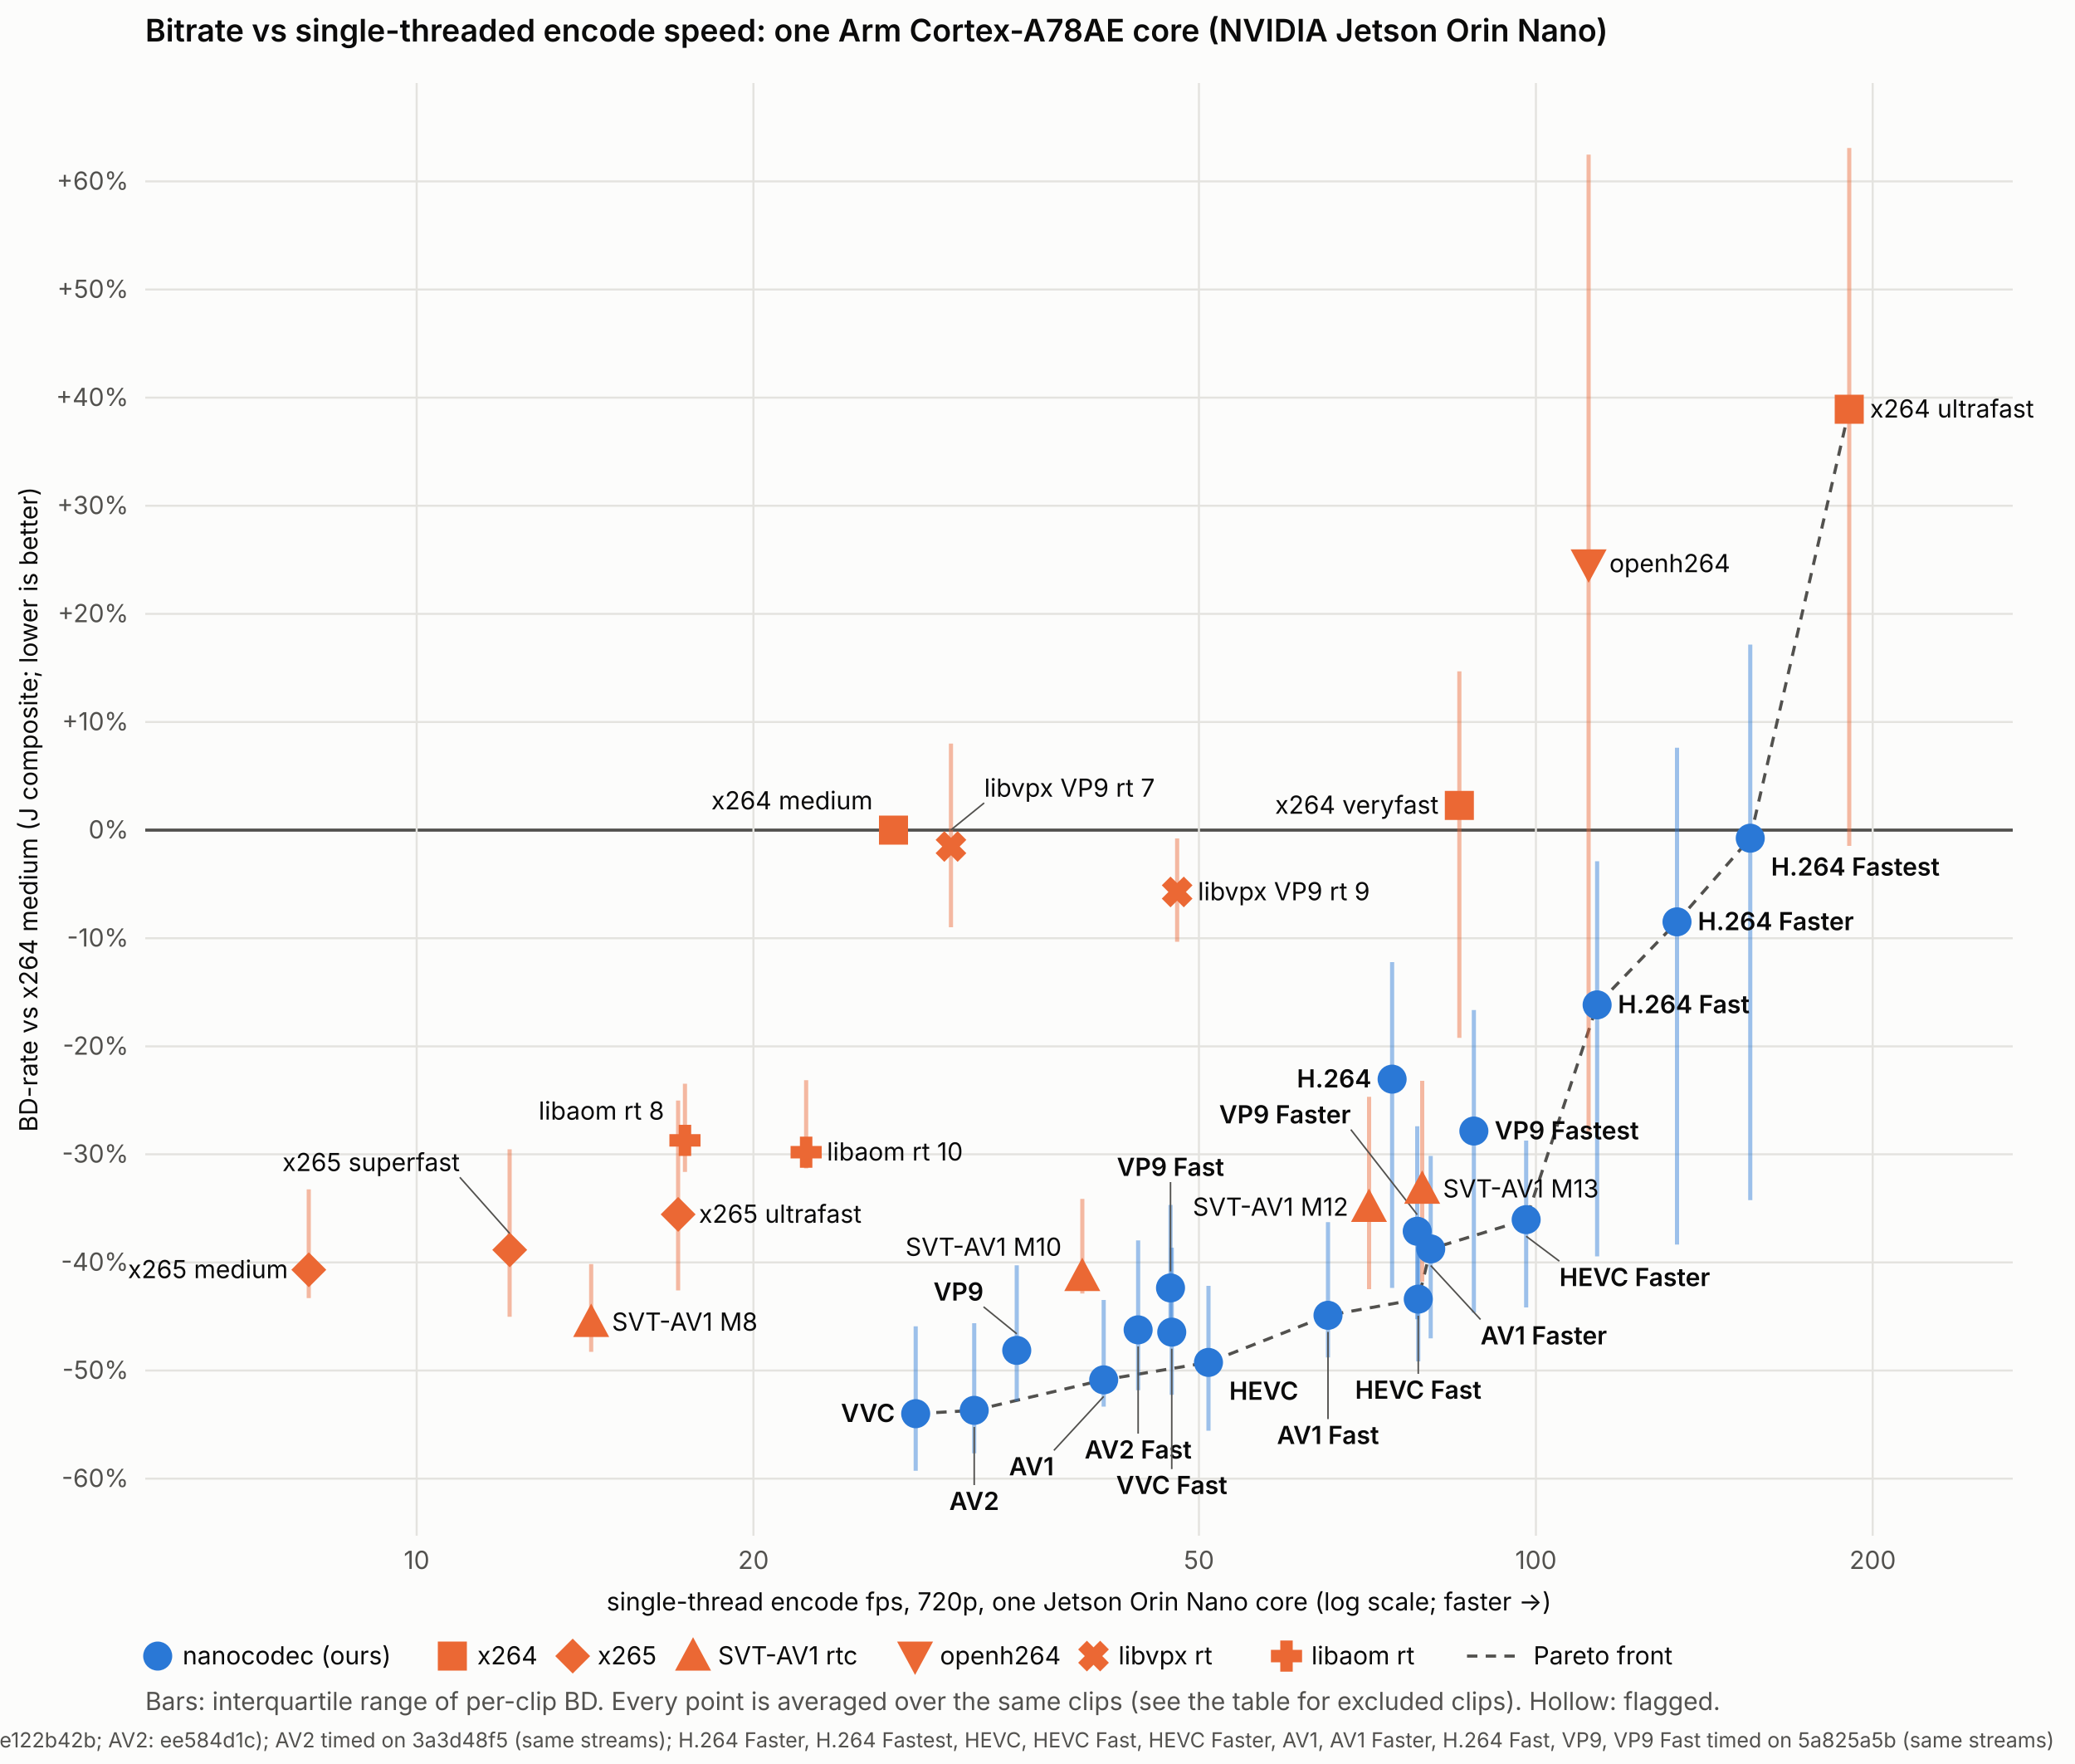
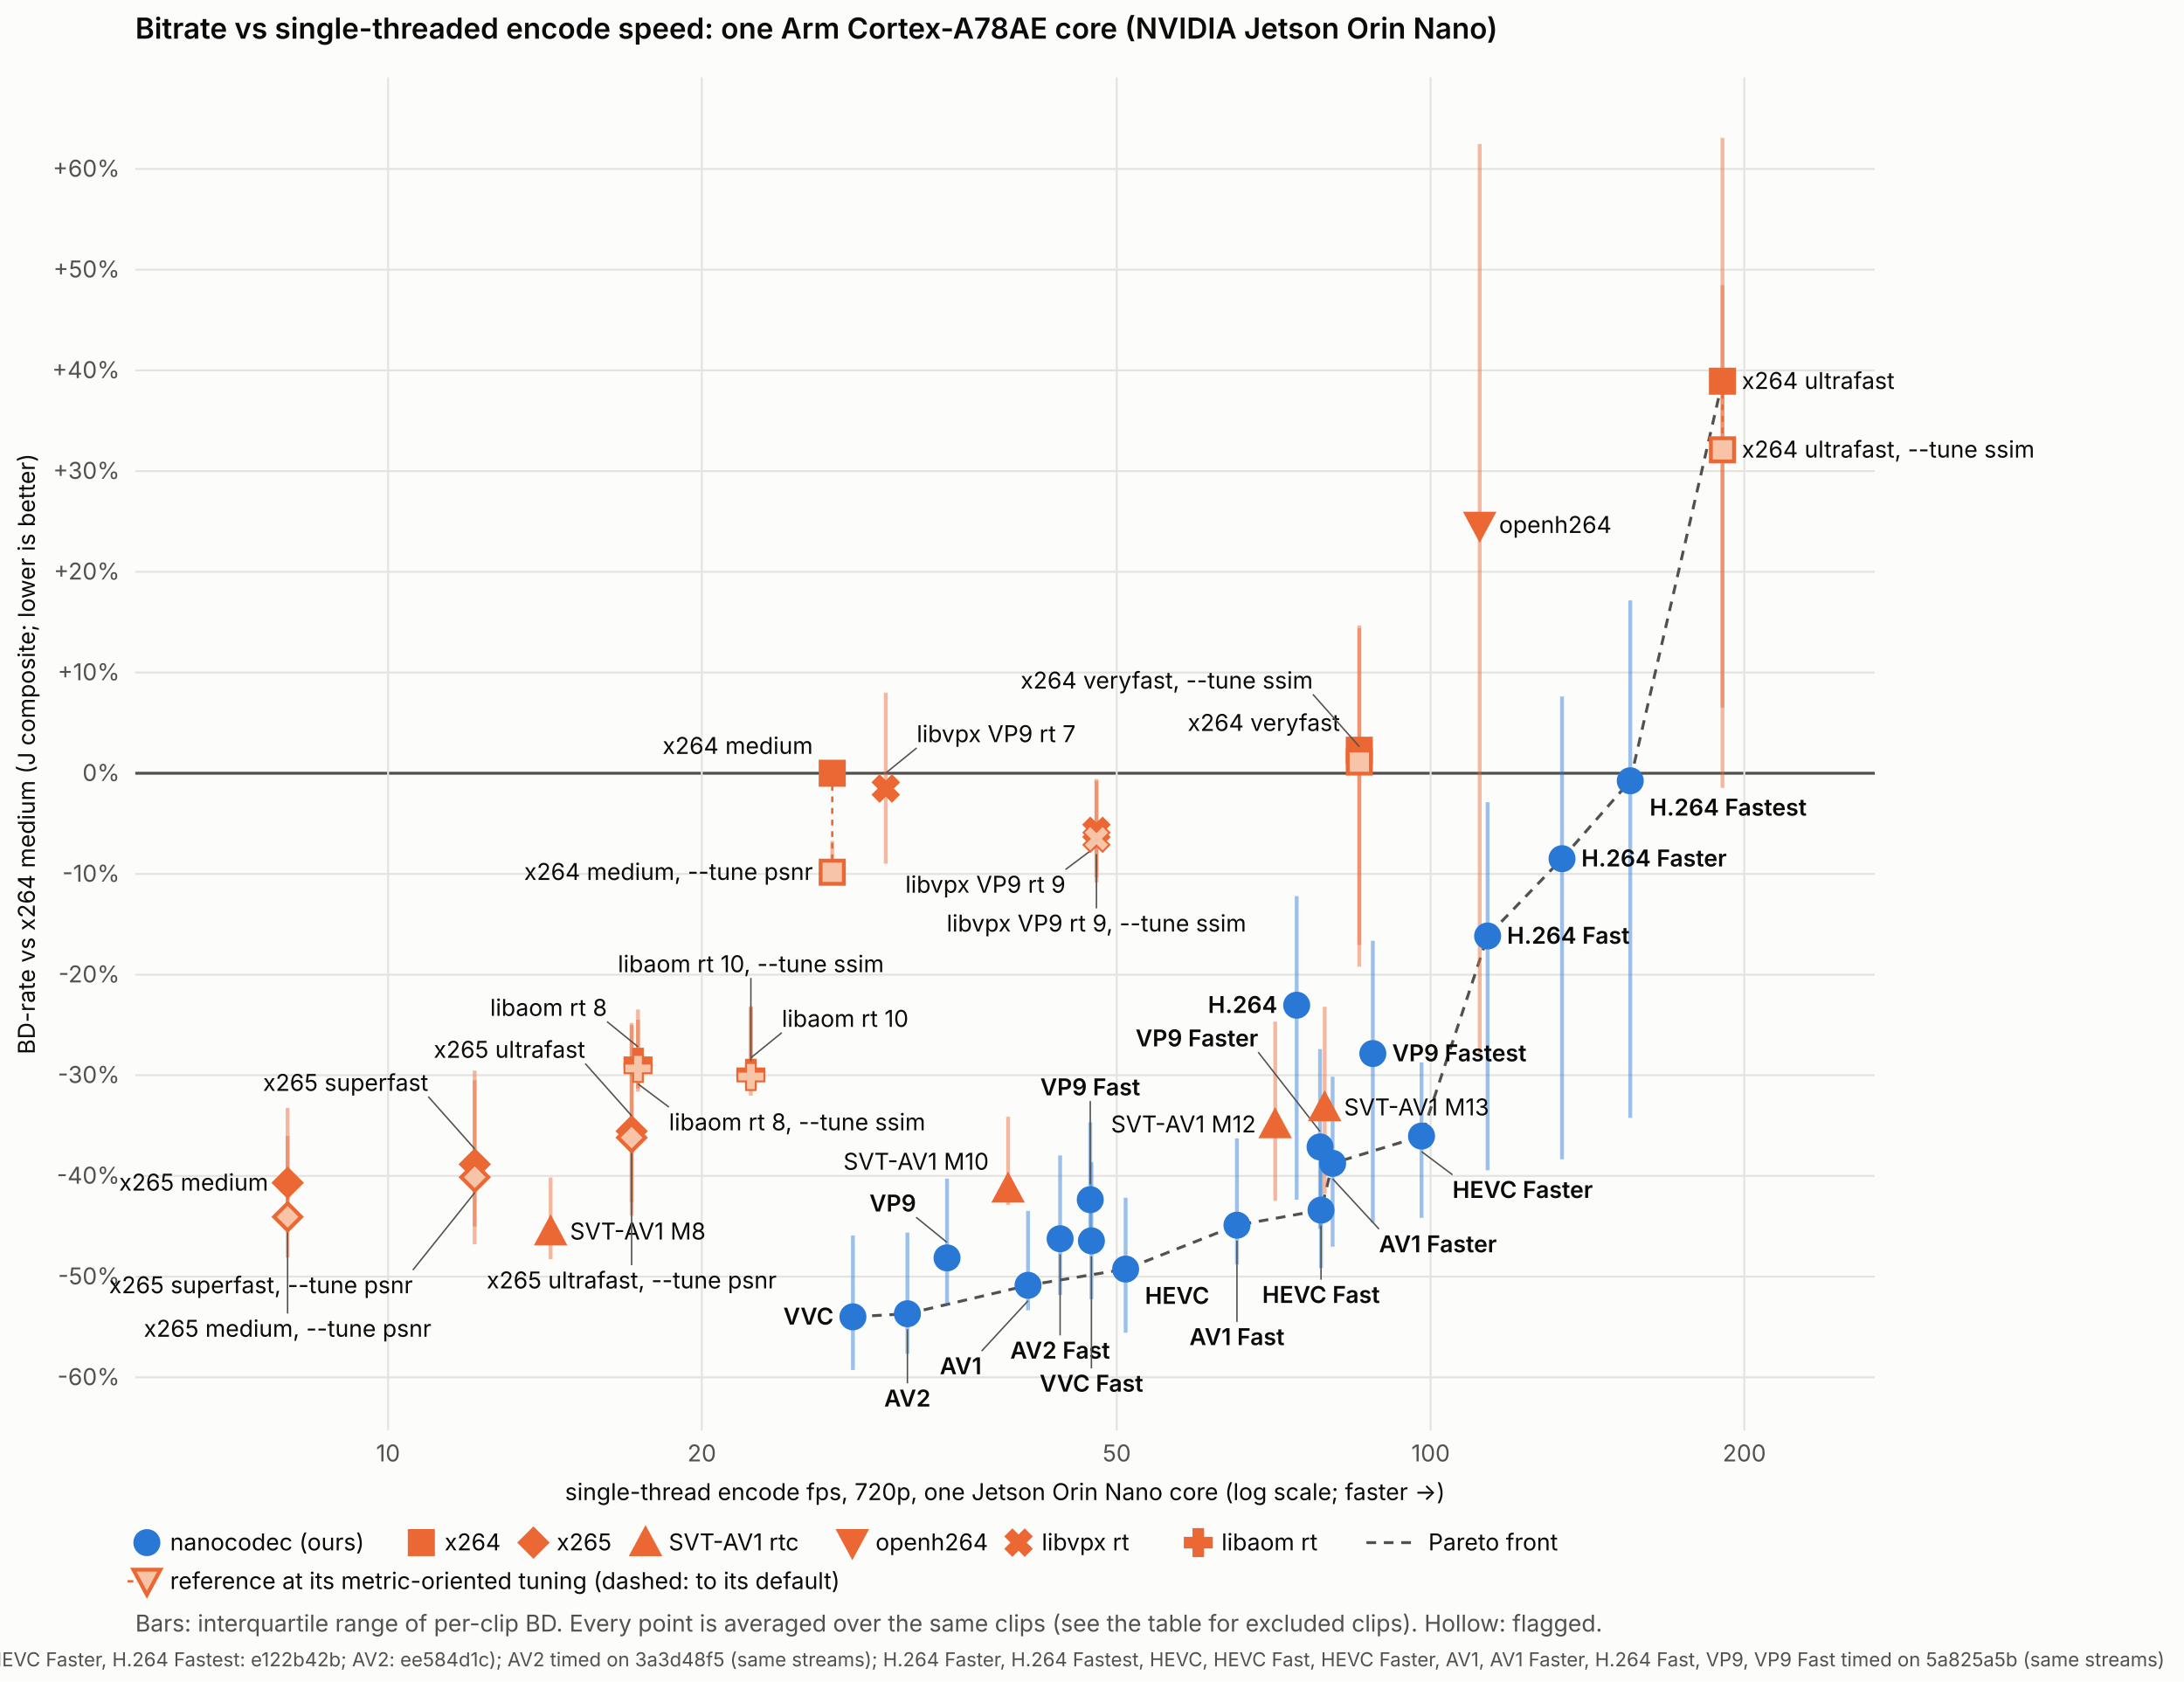
- <svg xmlns="http://www.w3.org/2000/svg" viewBox="0 0 1000 850" width="1000" height="850" font-family="system-ui, -apple-system, Segoe UI, sans-serif" font-size="12">
-   <rect width="1000" height="850" fill="#fcfcfb" />
+ <svg xmlns="http://www.w3.org/2000/svg" viewBox="0 0 1130 870" width="1130" height="870" font-family="system-ui, -apple-system, Segoe UI, sans-serif" font-size="12">
+   <rect width="1130" height="870" fill="#fcfcfb" />
  <text x="70" y="20" font-size="15" font-weight="600" fill="#0b0b0b">Bitrate vs single-threaded encode speed: one Arm Cortex-A78AE core (NVIDIA Jetson Orin Nano)</text>
  <text x="70" y="35" fill="#52514e" />
  <line x1="70" x2="970" y1="712.5" y2="712.5" stroke="#e4e3df" stroke-width="1" />
  <text x="62" y="716.5" text-anchor="end" fill="#52514e">-60%</text>
  <line x1="70" x2="970" y1="660.4" y2="660.4" stroke="#e4e3df" stroke-width="1" />
  <text x="62" y="664.4" text-anchor="end" fill="#52514e">-50%</text>
  <line x1="70" x2="970" y1="608.3" y2="608.3" stroke="#e4e3df" stroke-width="1" />
  <text x="62" y="612.3" text-anchor="end" fill="#52514e">-40%</text>
  <line x1="70" x2="970" y1="556.2" y2="556.2" stroke="#e4e3df" stroke-width="1" />
  <text x="62" y="560.2" text-anchor="end" fill="#52514e">-30%</text>
  <line x1="70" x2="970" y1="504.2" y2="504.2" stroke="#e4e3df" stroke-width="1" />
  <text x="62" y="508.2" text-anchor="end" fill="#52514e">-20%</text>
  <line x1="70" x2="970" y1="452.1" y2="452.1" stroke="#e4e3df" stroke-width="1" />
  <text x="62" y="456.1" text-anchor="end" fill="#52514e">-10%</text>
  <line x1="70" x2="970" y1="400.0" y2="400.0" stroke="#52514e" stroke-width="1.5" />
  <text x="62" y="404.0" text-anchor="end" fill="#52514e">0%</text>
  <line x1="70" x2="970" y1="347.9" y2="347.9" stroke="#e4e3df" stroke-width="1" />
  <text x="62" y="351.9" text-anchor="end" fill="#52514e">+10%</text>
  <line x1="70" x2="970" y1="295.8" y2="295.8" stroke="#e4e3df" stroke-width="1" />
  <text x="62" y="299.8" text-anchor="end" fill="#52514e">+20%</text>
  <line x1="70" x2="970" y1="243.7" y2="243.7" stroke="#e4e3df" stroke-width="1" />
  <text x="62" y="247.7" text-anchor="end" fill="#52514e">+30%</text>
  <line x1="70" x2="970" y1="191.6" y2="191.6" stroke="#e4e3df" stroke-width="1" />
  <text x="62" y="195.6" text-anchor="end" fill="#52514e">+40%</text>
  <line x1="70" x2="970" y1="139.5" y2="139.5" stroke="#e4e3df" stroke-width="1" />
  <text x="62" y="143.5" text-anchor="end" fill="#52514e">+50%</text>
  <line x1="70" x2="970" y1="87.4" y2="87.4" stroke="#e4e3df" stroke-width="1" />
  <text x="62" y="91.4" text-anchor="end" fill="#52514e">+60%</text>
  <line x1="200.8" x2="200.8" y1="40" y2="740" stroke="#e4e3df" />
  <text x="200.8" y="756" text-anchor="middle" fill="#52514e">10</text>
  <line x1="363.1" x2="363.1" y1="40" y2="740" stroke="#e4e3df" />
  <text x="363.1" y="756" text-anchor="middle" fill="#52514e">20</text>
  <line x1="577.8" x2="577.8" y1="40" y2="740" stroke="#e4e3df" />
  <text x="577.8" y="756" text-anchor="middle" fill="#52514e">50</text>
  <line x1="740.2" x2="740.2" y1="40" y2="740" stroke="#e4e3df" />
  <text x="740.2" y="756" text-anchor="middle" fill="#52514e">100</text>
  <line x1="902.5" x2="902.5" y1="40" y2="740" stroke="#e4e3df" />
  <text x="902.5" y="756" text-anchor="middle" fill="#52514e">200</text>
  <text x="520.0" y="776" text-anchor="middle" fill="#0b0b0b">single-thread encode fps, 720p, one Jetson Orin Nano core (log scale; faster →)</text>
  <text transform="translate(18,390.0) rotate(-90)" text-anchor="middle" fill="#0b0b0b">BD-rate vs x264 medium (J composite; lower is better)</text>
  <polyline points="891.2,197.2 843.5,403.9 808.2,444.2 769.7,484.2 735.5,587.7 689.5,601.8 683.5,626.0 640.0,633.8 582.4,656.5 531.9,664.9 469.5,679.6 441.3,681.2" fill="none" stroke="#52514e" stroke-width="1.5" stroke-dasharray="5 4" />
+   <line x1="891.2" y1="197.2" x2="891.2" y2="232.7" stroke="#eb6834" stroke-width="1.2" stroke-dasharray="3 3" />
+   <line x1="703.3" y1="388.1" x2="703.3" y2="394.2" stroke="#eb6834" stroke-width="1.2" stroke-dasharray="3 3" />
+   <line x1="430.6" y1="400.0" x2="430.6" y2="451.2" stroke="#eb6834" stroke-width="1.2" stroke-dasharray="3 3" />
+   <line x1="326.8" y1="585.2" x2="326.8" y2="588.5" stroke="#eb6834" stroke-width="1.2" stroke-dasharray="3 3" />
+   <line x1="245.6" y1="602.3" x2="245.6" y2="609.0" stroke="#eb6834" stroke-width="1.2" stroke-dasharray="3 3" />
+   <line x1="148.8" y1="611.9" x2="148.8" y2="629.5" stroke="#eb6834" stroke-width="1.2" stroke-dasharray="3 3" />
+   <line x1="567.3" y1="429.8" x2="567.3" y2="433.9" stroke="#eb6834" stroke-width="1.2" stroke-dasharray="3 3" />
+   <line x1="330.1" y1="549.5" x2="330.1" y2="552.7" stroke="#eb6834" stroke-width="1.2" stroke-dasharray="3 3" />
+   <line x1="388.5" y1="555.2" x2="388.5" y2="556.9" stroke="#eb6834" stroke-width="1.2" stroke-dasharray="3 3" />
  <line x1="430.6" x2="430.6" y1="400.0" y2="400.0" stroke="#eb6834" stroke-opacity="0.45" stroke-width="2" />
  <line x1="670.9" x2="670.9" y1="620.6" y2="463.6" stroke="#2a78d6" stroke-opacity="0.45" stroke-width="2" />
  <line x1="769.7" x2="769.7" y1="605.4" y2="415.0" stroke="#2a78d6" stroke-opacity="0.45" stroke-width="2" />
  <line x1="808.2" x2="808.2" y1="599.7" y2="360.3" stroke="#2a78d6" stroke-opacity="0.45" stroke-width="2" />
  <line x1="843.5" x2="843.5" y1="578.3" y2="310.6" stroke="#2a78d6" stroke-opacity="0.45" stroke-width="2" />
  <line x1="582.4" x2="582.4" y1="689.4" y2="619.6" stroke="#2a78d6" stroke-opacity="0.45" stroke-width="2" />
  <line x1="683.5" x2="683.5" y1="656.0" y2="589.7" stroke="#2a78d6" stroke-opacity="0.45" stroke-width="2" />
  <line x1="735.5" x2="735.5" y1="630.0" y2="549.6" stroke="#2a78d6" stroke-opacity="0.45" stroke-width="2" />
  <line x1="531.9" x2="531.9" y1="677.8" y2="626.4" stroke="#2a78d6" stroke-opacity="0.45" stroke-width="2" />
  <line x1="640.0" x2="640.0" y1="654.1" y2="588.9" stroke="#2a78d6" stroke-opacity="0.45" stroke-width="2" />
  <line x1="689.5" x2="689.5" y1="644.9" y2="557.0" stroke="#2a78d6" stroke-opacity="0.45" stroke-width="2" />
  <line x1="490.0" x2="490.0" y1="675.1" y2="609.7" stroke="#2a78d6" stroke-opacity="0.45" stroke-width="2" />
  <line x1="564.1" x2="564.1" y1="645.4" y2="580.6" stroke="#2a78d6" stroke-opacity="0.45" stroke-width="2" />
  <line x1="683.0" x2="683.0" y1="635.7" y2="542.7" stroke="#2a78d6" stroke-opacity="0.45" stroke-width="2" />
  <line x1="710.3" x2="710.3" y1="632.5" y2="486.7" stroke="#2a78d6" stroke-opacity="0.45" stroke-width="2" />
  <line x1="469.5" x2="469.5" y1="700.3" y2="637.6" stroke="#2a78d6" stroke-opacity="0.45" stroke-width="2" />
  <line x1="548.5" x2="548.5" y1="669.9" y2="597.7" stroke="#2a78d6" stroke-opacity="0.45" stroke-width="2" />
  <line x1="441.3" x2="441.3" y1="708.7" y2="639.1" stroke="#2a78d6" stroke-opacity="0.45" stroke-width="2" />
  <line x1="564.7" x2="564.7" y1="672.1" y2="601.2" stroke="#2a78d6" stroke-opacity="0.45" stroke-width="2" />
  <line x1="765.6" x2="765.6" y1="545.1" y2="74.5" stroke="#eb6834" stroke-opacity="0.45" stroke-width="2" />
  <line x1="891.2" x2="891.2" y1="407.6" y2="71.3" stroke="#eb6834" stroke-opacity="0.45" stroke-width="2" />
  <line x1="703.3" x2="703.3" y1="500.1" y2="323.5" stroke="#eb6834" stroke-opacity="0.45" stroke-width="2" />
  <line x1="326.8" x2="326.8" y1="621.8" y2="530.3" stroke="#eb6834" stroke-opacity="0.45" stroke-width="2" />
  <line x1="245.6" x2="245.6" y1="634.5" y2="553.8" stroke="#eb6834" stroke-opacity="0.45" stroke-width="2" />
  <line x1="148.8" x2="148.8" y1="625.5" y2="573.1" stroke="#eb6834" stroke-opacity="0.45" stroke-width="2" />
  <line x1="284.9" x2="284.9" y1="651.4" y2="609.1" stroke="#eb6834" stroke-opacity="0.45" stroke-width="2" />
  <line x1="521.6" x2="521.6" y1="623.3" y2="577.7" stroke="#eb6834" stroke-opacity="0.45" stroke-width="2" />
  <line x1="659.8" x2="659.8" y1="621.2" y2="528.5" stroke="#eb6834" stroke-opacity="0.45" stroke-width="2" />
  <line x1="685.4" x2="685.4" y1="617.6" y2="520.8" stroke="#eb6834" stroke-opacity="0.45" stroke-width="2" />
  <line x1="458.3" x2="458.3" y1="446.8" y2="358.3" stroke="#eb6834" stroke-opacity="0.45" stroke-width="2" />
  <line x1="567.3" x2="567.3" y1="453.8" y2="404.0" stroke="#eb6834" stroke-opacity="0.45" stroke-width="2" />
  <line x1="330.1" x2="330.1" y1="564.7" y2="522.2" stroke="#eb6834" stroke-opacity="0.45" stroke-width="2" />
  <line x1="388.5" x2="388.5" y1="563.0" y2="520.5" stroke="#eb6834" stroke-opacity="0.45" stroke-width="2" />
+   <line x1="891.2" x2="891.2" y1="366.1" y2="147.5" stroke="#eb6834" stroke-opacity="0.45" stroke-width="2" />
+   <line x1="703.3" x2="703.3" y1="488.8" y2="324.9" stroke="#eb6834" stroke-opacity="0.45" stroke-width="2" />
+   <line x1="430.6" x2="430.6" y1="453.6" y2="435.0" stroke="#eb6834" stroke-opacity="0.45" stroke-width="2" />
+   <line x1="326.8" x2="326.8" y1="628.9" y2="529.2" stroke="#eb6834" stroke-opacity="0.45" stroke-width="2" />
+   <line x1="245.6" x2="245.6" y1="643.7" y2="558.8" stroke="#eb6834" stroke-opacity="0.45" stroke-width="2" />
+   <line x1="148.8" x2="148.8" y1="650.5" y2="587.7" stroke="#eb6834" stroke-opacity="0.45" stroke-width="2" />
+   <line x1="567.3" x2="567.3" y1="456.5" y2="403.0" stroke="#eb6834" stroke-opacity="0.45" stroke-width="2" />
+   <line x1="330.1" x2="330.1" y1="563.1" y2="527.5" stroke="#eb6834" stroke-opacity="0.45" stroke-width="2" />
+   <line x1="388.5" x2="388.5" y1="566.8" y2="521.2" stroke="#eb6834" stroke-opacity="0.45" stroke-width="2" />
  <g>
    <rect x="424.6" y="394.0" width="12" height="12" fill="#eb6834" stroke="#eb6834" stroke-width="2" />
  </g>
  <text x="420.6" y="390.0" text-anchor="end" fill="#0b0b0b">x264 medium</text>
  <g>
    <circle cx="670.9" cy="520.0" r="6" fill="#2a78d6" stroke="#2a78d6" stroke-width="2" />
  </g>
  <text x="660.9" y="524.0" text-anchor="end" fill="#0b0b0b" font-weight="600">H.264</text>
  <g>
    <circle cx="769.7" cy="484.2" r="6" fill="#2a78d6" stroke="#2a78d6" stroke-width="2" />
  </g>
  <text x="779.7" y="488.2" text-anchor="start" fill="#0b0b0b" font-weight="600">H.264 Fast</text>
  <g>
    <circle cx="808.2" cy="444.2" r="6" fill="#2a78d6" stroke="#2a78d6" stroke-width="2" />
  </g>
  <text x="818.2" y="448.2" text-anchor="start" fill="#0b0b0b" font-weight="600">H.264 Faster</text>
  <g>
    <circle cx="843.5" cy="403.9" r="6" fill="#2a78d6" stroke="#2a78d6" stroke-width="2" />
  </g>
  <text x="853.5" y="421.9" text-anchor="start" fill="#0b0b0b" font-weight="600">H.264 Fastest</text>
  <g>
    <circle cx="582.4" cy="656.5" r="6" fill="#2a78d6" stroke="#2a78d6" stroke-width="2" />
  </g>
  <text x="592.4" y="674.5" text-anchor="start" fill="#0b0b0b" font-weight="600">HEVC</text>
  <g>
    <circle cx="683.5" cy="626.0" r="6" fill="#2a78d6" stroke="#2a78d6" stroke-width="2" />
  </g>
  <line x1="683.5" y1="634.0" x2="683.5" y2="662.0" stroke="#52514e" stroke-width="0.75" />
  <text x="683.5" y="674.0" text-anchor="middle" fill="#0b0b0b" font-weight="600">HEVC Fast</text>
  <g>
    <circle cx="735.5" cy="587.7" r="6" fill="#2a78d6" stroke="#2a78d6" stroke-width="2" />
  </g>
  <line x1="735.5" y1="595.7" x2="751.5" y2="607.7" stroke="#52514e" stroke-width="0.75" />
  <text x="751.5" y="619.7" text-anchor="start" fill="#0b0b0b" font-weight="600">HEVC Faster</text>
  <g>
    <circle cx="531.9" cy="664.9" r="6" fill="#2a78d6" stroke="#2a78d6" stroke-width="2" />
  </g>
  <line x1="531.9" y1="672.9" x2="507.9" y2="698.9" stroke="#52514e" stroke-width="0.75" />
  <text x="507.9" y="710.9" text-anchor="end" fill="#0b0b0b" font-weight="600">AV1</text>
  <g>
    <circle cx="640.0" cy="633.8" r="6" fill="#2a78d6" stroke="#2a78d6" stroke-width="2" />
  </g>
  <line x1="640.0" y1="641.8" x2="640.0" y2="683.8" stroke="#52514e" stroke-width="0.75" />
  <text x="640.0" y="695.8" text-anchor="middle" fill="#0b0b0b" font-weight="600">AV1 Fast</text>
  <g>
    <circle cx="689.5" cy="601.8" r="6" fill="#2a78d6" stroke="#2a78d6" stroke-width="2" />
  </g>
  <line x1="689.5" y1="609.8" x2="713.5" y2="635.8" stroke="#52514e" stroke-width="0.75" />
  <text x="713.5" y="647.8" text-anchor="start" fill="#0b0b0b" font-weight="600">AV1 Faster</text>
  <g>
    <circle cx="490.0" cy="650.7" r="6" fill="#2a78d6" stroke="#2a78d6" stroke-width="2" />
  </g>
  <line x1="490.0" y1="642.7" x2="474.0" y2="629.7" stroke="#52514e" stroke-width="0.75" />
  <text x="474.0" y="626.7" text-anchor="end" fill="#0b0b0b" font-weight="600">VP9</text>
  <g>
    <circle cx="564.1" cy="620.6" r="6" fill="#2a78d6" stroke="#2a78d6" stroke-width="2" />
  </g>
  <line x1="564.1" y1="612.6" x2="564.1" y2="569.6" stroke="#52514e" stroke-width="0.75" />
  <text x="564.1" y="566.6" text-anchor="middle" fill="#0b0b0b" font-weight="600">VP9 Fast</text>
  <g>
    <circle cx="683.0" cy="593.3" r="6" fill="#2a78d6" stroke="#2a78d6" stroke-width="2" />
  </g>
  <line x1="683.0" y1="585.3" x2="651.0" y2="544.3" stroke="#52514e" stroke-width="0.75" />
  <text x="651.0" y="541.3" text-anchor="end" fill="#0b0b0b" font-weight="600">VP9 Faster</text>
  <g>
    <circle cx="710.3" cy="545.0" r="6" fill="#2a78d6" stroke="#2a78d6" stroke-width="2" />
  </g>
  <text x="720.3" y="549.0" text-anchor="start" fill="#0b0b0b" font-weight="600">VP9 Fastest</text>
  <g>
    <circle cx="469.5" cy="679.6" r="6" fill="#2a78d6" stroke="#2a78d6" stroke-width="2" />
  </g>
  <line x1="469.5" y1="687.6" x2="469.5" y2="715.6" stroke="#52514e" stroke-width="0.75" />
  <text x="469.5" y="727.6" text-anchor="middle" fill="#0b0b0b" font-weight="600">AV2</text>
  <g>
    <circle cx="548.5" cy="640.8" r="6" fill="#2a78d6" stroke="#2a78d6" stroke-width="2" />
  </g>
  <line x1="548.5" y1="648.8" x2="548.5" y2="690.8" stroke="#52514e" stroke-width="0.75" />
  <text x="548.5" y="702.8" text-anchor="middle" fill="#0b0b0b" font-weight="600">AV2 Fast</text>
  <g>
    <circle cx="441.3" cy="681.2" r="6" fill="#2a78d6" stroke="#2a78d6" stroke-width="2" />
  </g>
  <text x="431.3" y="685.2" text-anchor="end" fill="#0b0b0b" font-weight="600">VVC</text>
  <g>
    <circle cx="564.7" cy="641.9" r="6" fill="#2a78d6" stroke="#2a78d6" stroke-width="2" />
  </g>
  <line x1="564.7" y1="649.9" x2="564.7" y2="707.9" stroke="#52514e" stroke-width="0.75" />
  <text x="564.7" y="719.9" text-anchor="middle" fill="#0b0b0b" font-weight="600">VVC Fast</text>
  <g>
    <polygon points="765.601,278.728 772.601,265.728 758.601,265.728" fill="#eb6834" stroke="#eb6834" stroke-width="2" />
  </g>
  <text x="775.6" y="275.7" text-anchor="start" fill="#0b0b0b">openh264</text>
  <g>
    <rect x="885.2" y="191.2" width="12" height="12" fill="#eb6834" stroke="#eb6834" stroke-width="2" />
  </g>
  <text x="901.2" y="201.2" text-anchor="start" fill="#0b0b0b">x264 ultrafast</text>
  <g>
    <rect x="697.3" y="382.1" width="12" height="12" fill="#eb6834" stroke="#eb6834" stroke-width="2" />
  </g>
-   <text x="693.3" y="392.1" text-anchor="end" fill="#0b0b0b">x264 veryfast</text>
+   <text x="693.3" y="378.1" text-anchor="end" fill="#0b0b0b">x264 veryfast</text>
  <g>
    <polygon points="326.811,578.163 333.811,585.163 326.811,592.163 319.811,585.163" fill="#eb6834" stroke="#eb6834" stroke-width="2" />
  </g>
-   <text x="336.8" y="589.2" text-anchor="start" fill="#0b0b0b">x265 ultrafast</text>
+   <line x1="326.8" y1="577.2" x2="302.8" y2="550.2" stroke="#52514e" stroke-width="0.75" />
+   <text x="302.8" y="547.2" text-anchor="end" fill="#0b0b0b">x265 ultrafast</text>
  <g>
    <polygon points="245.647,595.274 252.647,602.274 245.647,609.274 238.647,602.274" fill="#eb6834" stroke="#eb6834" stroke-width="2" />
  </g>
  <line x1="245.6" y1="594.3" x2="221.6" y2="567.3" stroke="#52514e" stroke-width="0.75" />
  <text x="221.6" y="564.3" text-anchor="end" fill="#0b0b0b">x265 superfast</text>
  <g>
    <polygon points="148.821,604.859 155.821,611.859 148.821,618.859 141.821,611.859" fill="#eb6834" stroke="#eb6834" stroke-width="2" />
  </g>
  <text x="138.8" y="615.9" text-anchor="end" fill="#0b0b0b">x265 medium</text>
  <g>
    <polygon points="284.896,630.234 291.896,643.234 277.896,643.234" fill="#eb6834" stroke="#eb6834" stroke-width="2" />
  </g>
  <text x="294.9" y="641.2" text-anchor="start" fill="#0b0b0b">SVT-AV1 M8</text>
  <g>
    <polygon points="521.574,608.103 528.574,621.103 514.574,621.103" fill="#eb6834" stroke="#eb6834" stroke-width="2" />
  </g>
  <text x="511.6" y="605.1" text-anchor="end" fill="#0b0b0b">SVT-AV1 M10</text>
  <g>
    <polygon points="659.751,574.812 666.751,587.812 652.751,587.812" fill="#eb6834" stroke="#eb6834" stroke-width="2" />
  </g>
  <text x="649.8" y="585.8" text-anchor="end" fill="#0b0b0b">SVT-AV1 M12</text>
  <g>
    <polygon points="685.389,566.044 692.389,579.044 678.389,579.044" fill="#eb6834" stroke="#eb6834" stroke-width="2" />
  </g>
  <text x="695.4" y="577.0" text-anchor="start" fill="#0b0b0b">SVT-AV1 M13</text>
  <g>
    <polygon points="461.5,401.2 465.0,404.7 461.8,407.9 465.0,411.1 461.5,414.6 458.3,411.4 455.1,414.6 451.6,411.1 454.8,407.9 451.6,404.7 455.1,401.2 458.3,404.4" fill="#eb6834" stroke="#eb6834" stroke-width="1" />
  </g>
  <line x1="458.3" y1="399.9" x2="474.3" y2="386.9" stroke="#52514e" stroke-width="0.75" />
  <text x="474.3" y="383.9" text-anchor="start" fill="#0b0b0b">libvpx VP9 rt 7</text>
  <g>
    <polygon points="570.5,423.1 574.0,426.6 570.8,429.8 574.0,433.0 570.5,436.5 567.3,433.3 564.1,436.5 560.6,433.0 563.8,429.8 560.6,426.6 564.1,423.1 567.3,426.2" fill="#eb6834" stroke="#eb6834" stroke-width="1" />
  </g>
-   <text x="577.3" y="433.8" text-anchor="start" fill="#0b0b0b">libvpx VP9 rt 9</text>
+   <line x1="567.3" y1="437.8" x2="551.3" y2="449.8" stroke="#52514e" stroke-width="0.75" />
+   <text x="551.3" y="461.8" text-anchor="end" fill="#0b0b0b">libvpx VP9 rt 9</text>
  <g>
    <polygon points="327.6,542.5 332.6,542.5 332.6,547.0 337.1,547.0 337.1,552.0 332.6,552.0 332.6,556.5 327.6,556.5 327.6,552.0 323.1,552.0 323.1,547.0 327.6,547.0" fill="#eb6834" stroke="#eb6834" stroke-width="1" />
  </g>
-   <text x="320.1" y="539.5" text-anchor="end" fill="#0b0b0b">libaom rt 8</text>
+   <line x1="330.1" y1="541.5" x2="314.1" y2="528.5" stroke="#52514e" stroke-width="0.75" />
+   <text x="314.1" y="525.5" text-anchor="end" fill="#0b0b0b">libaom rt 8</text>
  <g>
    <polygon points="386.0,548.2 391.0,548.2 391.0,552.7 395.5,552.7 395.5,557.7 391.0,557.7 391.0,562.2 386.0,562.2 386.0,557.7 381.5,557.7 381.5,552.7 386.0,552.7" fill="#eb6834" stroke="#eb6834" stroke-width="1" />
  </g>
-   <text x="398.5" y="559.2" text-anchor="start" fill="#0b0b0b">libaom rt 10</text>
+   <line x1="388.5" y1="547.2" x2="404.5" y2="534.2" stroke="#52514e" stroke-width="0.75" />
+   <text x="404.5" y="531.2" text-anchor="start" fill="#0b0b0b">libaom rt 10</text>
+   <g>
+     <rect x="885.2" y="226.7" width="12" height="12" fill="#f7c4a8" stroke="#eb6834" stroke-width="2" />
+   </g>
+   <text x="901.2" y="236.7" text-anchor="start" fill="#0b0b0b">x264 ultrafast, --tune ssim</text>
+   <g>
+     <rect x="697.3" y="388.2" width="12" height="12" fill="#f7c4a8" stroke="#eb6834" stroke-width="2" />
+   </g>
+   <line x1="703.3" y1="386.2" x2="679.3" y2="359.2" stroke="#52514e" stroke-width="0.75" />
+   <text x="679.3" y="356.2" text-anchor="end" fill="#0b0b0b">x264 veryfast, --tune ssim</text>
+   <g>
+     <rect x="424.6" y="445.2" width="12" height="12" fill="#f7c4a8" stroke="#eb6834" stroke-width="2" />
+   </g>
+   <text x="420.6" y="455.2" text-anchor="end" fill="#0b0b0b">x264 medium, --tune psnr</text>
+   <g>
+     <polygon points="326.811,581.493 333.811,588.493 326.811,595.493 319.811,588.493" fill="#f7c4a8" stroke="#eb6834" stroke-width="2" />
+   </g>
+   <line x1="326.8" y1="596.5" x2="326.8" y2="654.5" stroke="#52514e" stroke-width="0.75" />
+   <text x="326.8" y="666.5" text-anchor="middle" fill="#0b0b0b">x265 ultrafast, --tune psnr</text>
+   <g>
+     <polygon points="245.647,601.955 252.647,608.955 245.647,615.955 238.647,608.955" fill="#f7c4a8" stroke="#eb6834" stroke-width="2" />
+   </g>
+   <line x1="245.6" y1="617.0" x2="213.6" y2="657.0" stroke="#52514e" stroke-width="0.75" />
+   <text x="213.6" y="669.0" text-anchor="end" fill="#0b0b0b">x265 superfast, --tune psnr</text>
+   <g>
+     <polygon points="148.821,622.464 155.821,629.464 148.821,636.464 141.821,629.464" fill="#f7c4a8" stroke="#eb6834" stroke-width="2" />
+   </g>
+   <line x1="148.8" y1="637.5" x2="148.8" y2="679.5" stroke="#52514e" stroke-width="0.75" />
+   <text x="148.8" y="691.5" text-anchor="middle" fill="#0b0b0b">x265 medium, --tune psnr</text>
+   <g>
+     <polygon points="570.5,427.1 574.0,430.7 570.8,433.9 574.0,437.0 570.5,440.6 567.3,437.4 564.1,440.6 560.6,437.0 563.8,433.9 560.6,430.7 564.1,427.1 567.3,430.3" fill="#f7c4a8" stroke="#eb6834" stroke-width="1" />
+   </g>
+   <line x1="567.3" y1="441.9" x2="567.3" y2="469.9" stroke="#52514e" stroke-width="0.75" />
+   <text x="567.3" y="481.9" text-anchor="middle" fill="#0b0b0b">libvpx VP9 rt 9, --tune ssim</text>
+   <g>
+     <polygon points="327.6,545.7 332.6,545.7 332.6,550.2 337.1,550.2 337.1,555.2 332.6,555.2 332.6,559.7 327.6,559.7 327.6,555.2 323.1,555.2 323.1,550.2 327.6,550.2" fill="#f7c4a8" stroke="#eb6834" stroke-width="1" />
+   </g>
+   <line x1="330.1" y1="560.7" x2="346.1" y2="572.7" stroke="#52514e" stroke-width="0.75" />
+   <text x="346.1" y="584.7" text-anchor="start" fill="#0b0b0b">libaom rt 8, --tune ssim</text>
+   <g>
+     <polygon points="386.0,549.9 391.0,549.9 391.0,554.4 395.5,554.4 395.5,559.4 391.0,559.4 391.0,563.9 386.0,563.9 386.0,559.4 381.5,559.4 381.5,554.4 386.0,554.4" fill="#f7c4a8" stroke="#eb6834" stroke-width="1" />
+   </g>
+   <line x1="388.5" y1="548.9" x2="388.5" y2="505.9" stroke="#52514e" stroke-width="0.75" />
+   <text x="388.5" y="502.9" text-anchor="middle" fill="#0b0b0b">libaom rt 10, --tune ssim</text>
  <circle cx="76.0" cy="798.0" r="6" fill="#2a78d6" stroke="#2a78d6" stroke-width="2" />
  <text x="88" y="802" fill="#0b0b0b">nanocodec (ours)</text>
  <rect x="212.0" y="792.0" width="12" height="12" fill="#eb6834" stroke="#eb6834" stroke-width="2" />
  <text x="230" y="802" fill="#0b0b0b">x264</text>
  <polygon points="276,791 283,798 276,805 269,798" fill="#eb6834" stroke="#eb6834" stroke-width="2" />
  <text x="288" y="802" fill="#0b0b0b">x265</text>
  <polygon points="334,791 341,804 327,804" fill="#eb6834" stroke="#eb6834" stroke-width="2" />
  <text x="346" y="802" fill="#0b0b0b">SVT-AV1 rtc</text>
  <polygon points="441,805 448,792 434,792" fill="#eb6834" stroke="#eb6834" stroke-width="2" />
  <text x="453" y="802" fill="#0b0b0b">openh264</text>
  <polygon points="530.2,791.3 533.7,794.8 530.5,798.0 533.7,801.2 530.2,804.7 527.0,801.5 523.8,804.7 520.3,801.2 523.5,798.0 520.3,794.8 523.8,791.3 527.0,794.5" fill="#eb6834" stroke="#eb6834" stroke-width="1" />
  <text x="539" y="802" fill="#0b0b0b">libvpx rt</text>
  <polygon points="617.5,791.0 622.5,791.0 622.5,795.5 627.0,795.5 627.0,800.5 622.5,800.5 622.5,805.0 617.5,805.0 617.5,800.5 613.0,800.5 613.0,795.5 617.5,795.5" fill="#eb6834" stroke="#eb6834" stroke-width="1" />
  <text x="632" y="802" fill="#0b0b0b">libaom rt</text>
  <line x1="707" x2="733" y1="798" y2="798" stroke="#52514e" stroke-width="1.5" stroke-dasharray="5 4" />
  <text x="739" y="802" fill="#0b0b0b">Pareto front</text>
-   <text x="70" y="824" fill="#52514e">Bars: interquartile range of per-clip BD. Every point is averaged over the same clips (see the table for excluded clips). Hollow: flagged.</text>
-   <text x="990" y="842" font-size="10" text-anchor="end" fill="#52514e">Updated 2026-11-13, build 730e4e16 (H.264: 399e5c44; VP9 Faster, VP9 Fastest: 7abbc815; H.264 Fast, VP9, VP9 Fast: 7eb909e8; AV2 Fast: a566db89; VVC, VVC Fast: cba4292f; AV1 Fast: de63c65f; H.264 Faster, HEVC, HEVC Fast, AV1, AV1 Faster, HEVC Faster, H.264 Fastest: e122b42b; AV2: ee584d1c); AV2 timed on 3a3d48f5 (same streams); H.264 Faster, H.264 Fastest, HEVC, HEVC Fast, HEVC Faster, AV1, AV1 Faster, H.264 Fast, VP9, VP9 Fast timed on 5a825a5b (same streams)</text>
+   <line x1="66" x2="76" y1="818" y2="818" stroke="#eb6834" stroke-width="1.2" stroke-dasharray="3 3" />
+   <polygon points="76,825 83,812 69,812" fill="#f7c4a8" stroke="#eb6834" stroke-width="2" />
+   <text x="88" y="822" fill="#0b0b0b">reference at its metric-oriented tuning (dashed: to its default)</text>
+   <text x="70" y="844" fill="#52514e">Bars: interquartile range of per-clip BD. Every point is averaged over the same clips (see the table for excluded clips). Hollow: flagged.</text>
+   <text x="1120" y="862" font-size="10" text-anchor="end" fill="#52514e">Updated 2026-11-13, build 730e4e16 (H.264: 399e5c44; VP9 Faster, VP9 Fastest: 7abbc815; H.264 Fast, VP9, VP9 Fast: 7eb909e8; AV2 Fast: a566db89; VVC, VVC Fast: cba4292f; AV1 Fast: de63c65f; H.264 Faster, HEVC, HEVC Fast, AV1, AV1 Faster, HEVC Faster, H.264 Fastest: e122b42b; AV2: ee584d1c); AV2 timed on 3a3d48f5 (same streams); H.264 Faster, H.264 Fastest, HEVC, HEVC Fast, HEVC Faster, AV1, AV1 Faster, H.264 Fast, VP9, VP9 Fast timed on 5a825a5b (same streams)</text>
</svg>
